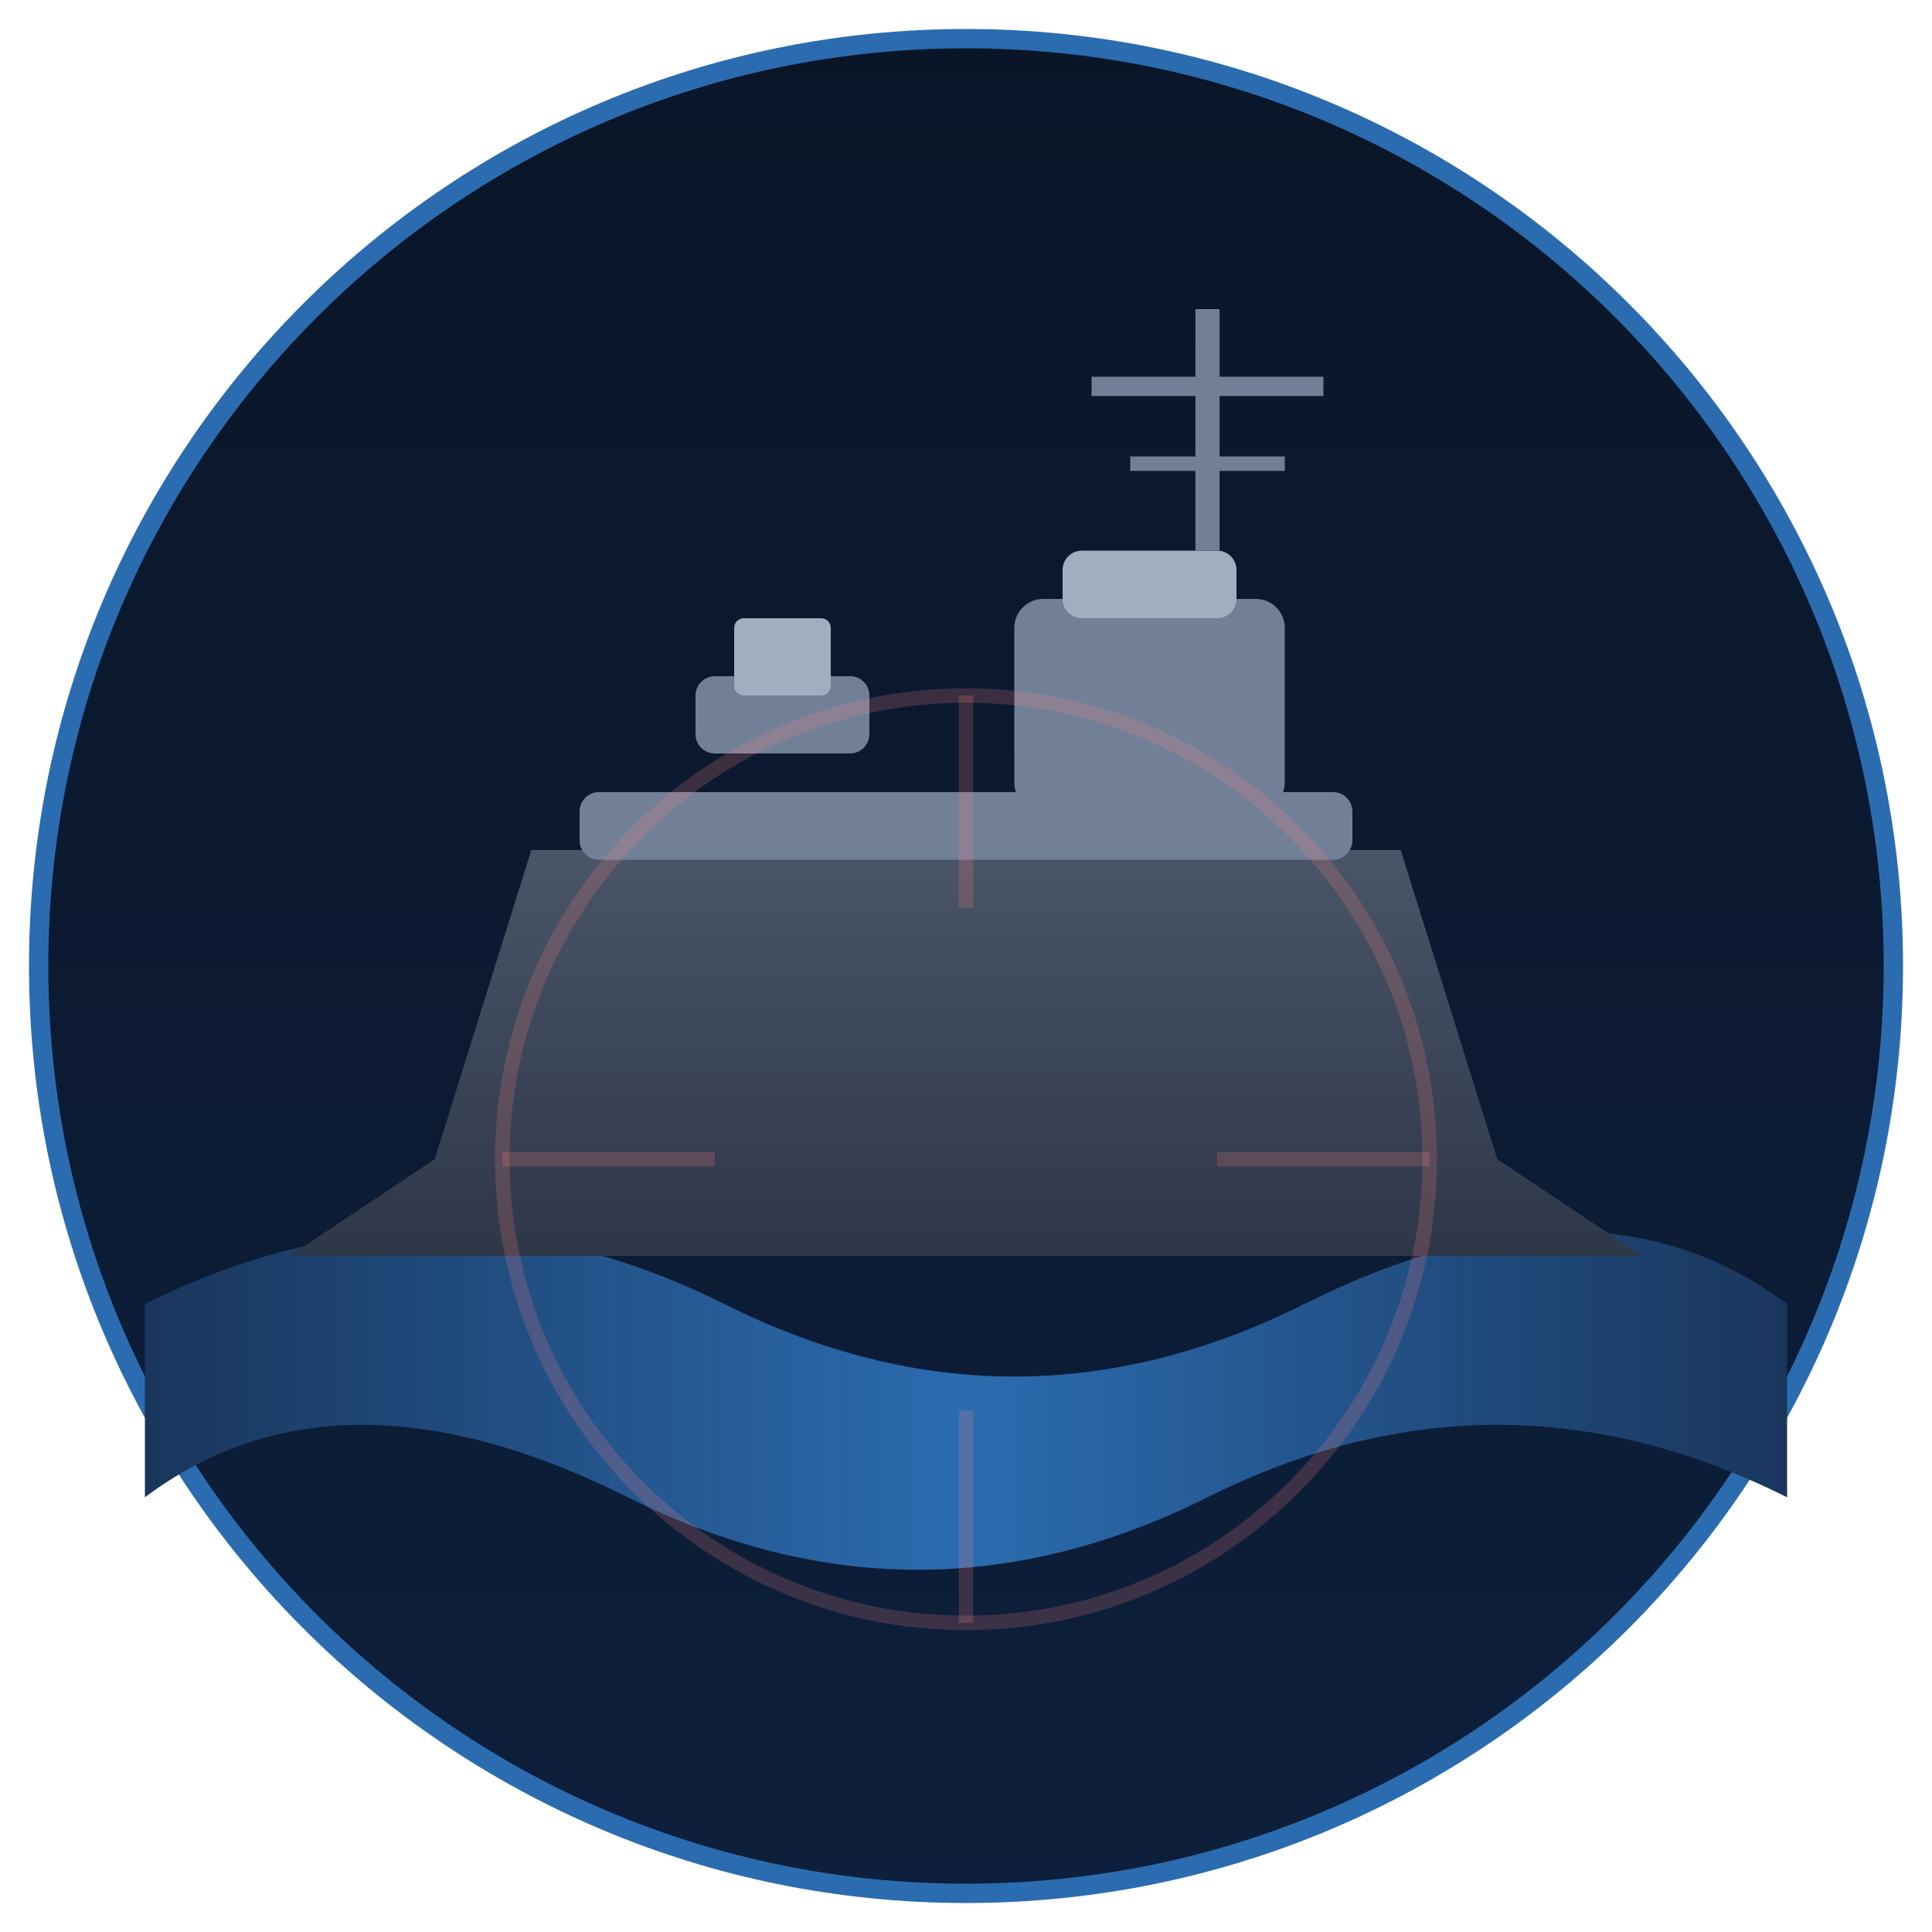
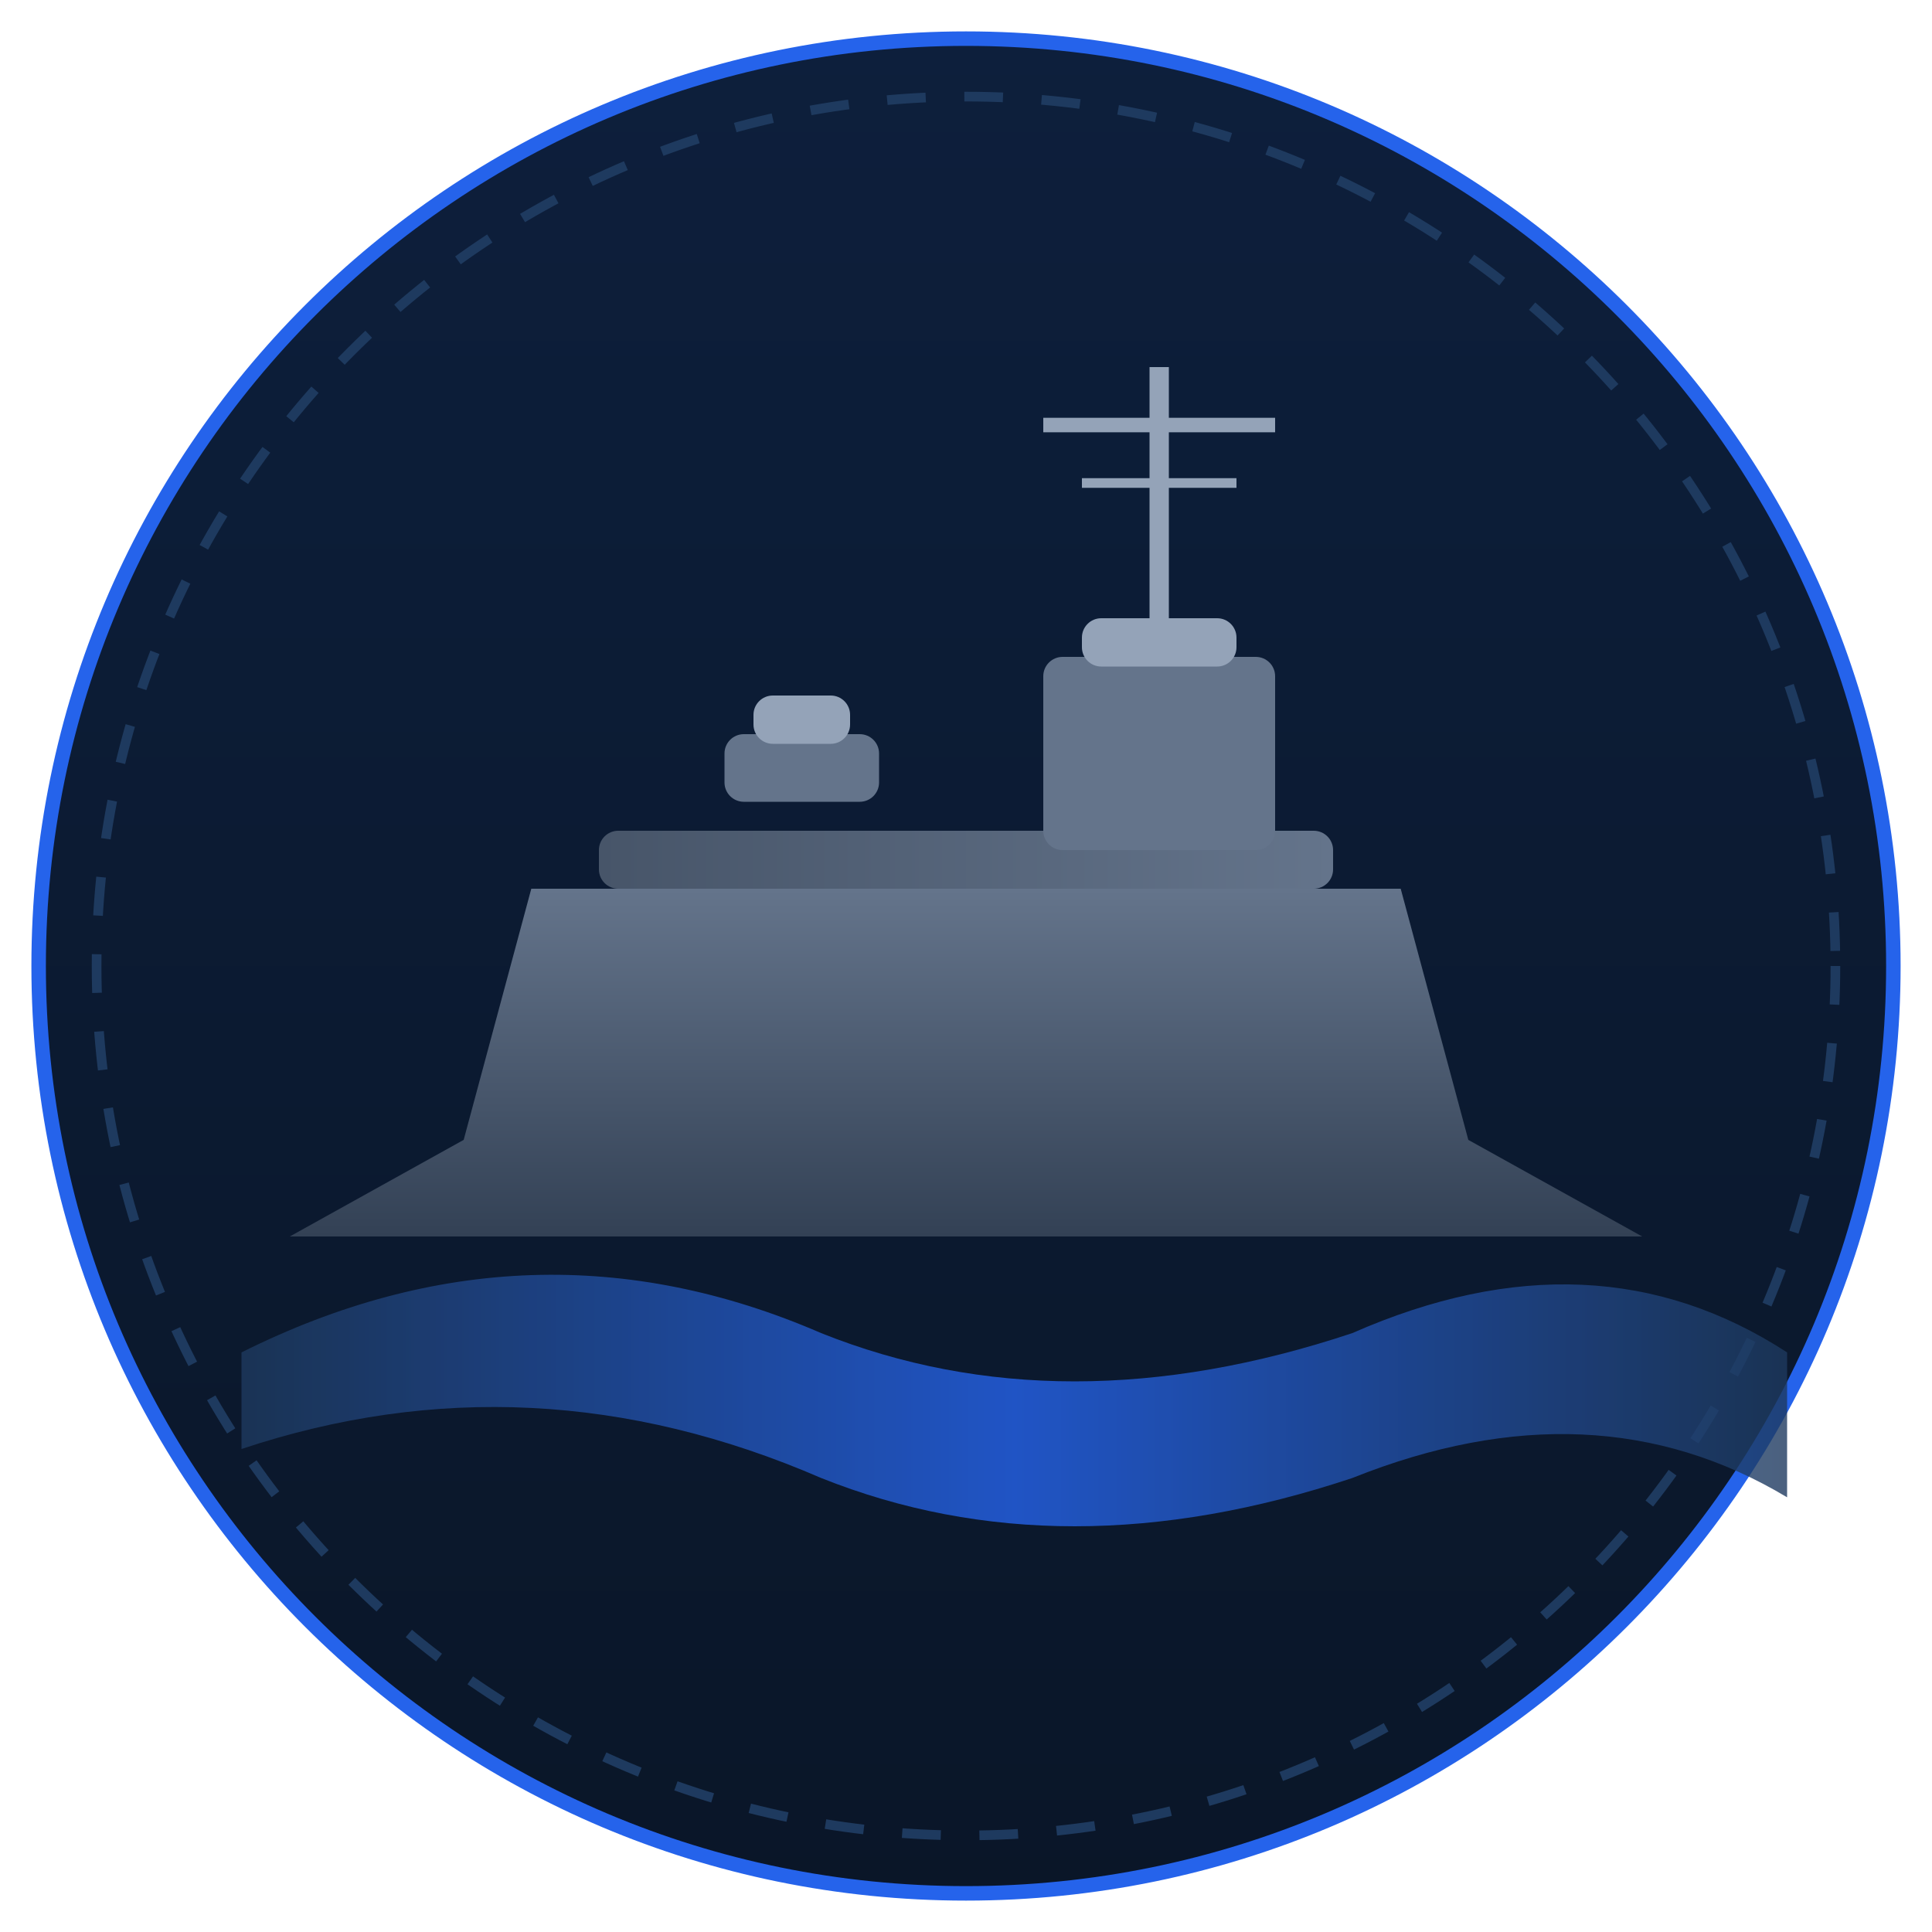
<svg xmlns="http://www.w3.org/2000/svg" width="200" height="200" viewBox="0 0 200 200">
  <defs>
    <linearGradient id="bg" x1="0" y1="0" x2="0" y2="1">
-       <stop offset="0%" stop-color="#0a1628" />
-       <stop offset="100%" stop-color="#0d1f3c" />
+       <stop offset="0%" stop-color="#0d1f3c" />
+       <stop offset="100%" stop-color="#0a1628" />
    </linearGradient>
    <linearGradient id="hull" x1="0" y1="0" x2="0" y2="1">
-       <stop offset="0%" stop-color="#4a5568" />
-       <stop offset="100%" stop-color="#2d3748" />
+       <stop offset="0%" stop-color="#64748b" />
+       <stop offset="100%" stop-color="#334155" />
+     </linearGradient>
+     <linearGradient id="deck" x1="0" y1="0" x2="1" y2="0">
+       <stop offset="0%" stop-color="#475569" />
+       <stop offset="100%" stop-color="#64748b" />
    </linearGradient>
    <linearGradient id="water" x1="0" y1="0" x2="1" y2="0">
-       <stop offset="0%" stop-color="#1a365d" />
-       <stop offset="50%" stop-color="#2b6cb0" />
-       <stop offset="100%" stop-color="#1a365d" />
+       <stop offset="0%" stop-color="#1e3a5f" />
+       <stop offset="50%" stop-color="#2563eb" />
+       <stop offset="100%" stop-color="#1e3a5f" />
    </linearGradient>
  </defs>
-   <circle cx="100" cy="100" r="96" fill="url(#bg)" stroke="#2b6cb0" stroke-width="2" />
-   <path d="M15 135 Q45 120 75 135 Q105 150 135 135 Q165 120 185 135 L185 155 Q155 140 125 155 Q95 170 65 155 Q35 140 15 155 Z" fill="url(#water)" />
-   <path d="M45 120 L55 88 L145 88 L155 120 L170 130 L30 130 Z" fill="url(#hull)" />
-   <rect x="60" y="82" width="80" height="7" rx="2" fill="#718096" />
-   <rect x="105" y="62" width="28" height="22" rx="3" fill="#718096" />
-   <rect x="110" y="57" width="18" height="7" rx="2" fill="#a0aec0" />
-   <rect x="72" y="70" width="18" height="8" rx="2" fill="#718096" />
-   <rect x="76" y="64" width="10" height="8" rx="1" fill="#a0aec0" />
-   <line x1="125" y1="57" x2="125" y2="32" stroke="#718096" stroke-width="2.5" />
-   <line x1="113" y1="40" x2="137" y2="40" stroke="#718096" stroke-width="2" />
-   <line x1="117" y1="48" x2="133" y2="48" stroke="#718096" stroke-width="1.5" />
-   <circle cx="100" cy="120" r="48" fill="none" stroke="#fc8181" stroke-width="1.5" opacity="0.2" />
-   <line x1="52" y1="120" x2="74" y2="120" stroke="#fc8181" stroke-width="1.5" opacity="0.2" />
-   <line x1="126" y1="120" x2="148" y2="120" stroke="#fc8181" stroke-width="1.5" opacity="0.2" />
-   <line x1="100" y1="72" x2="100" y2="94" stroke="#fc8181" stroke-width="1.5" opacity="0.2" />
-   <line x1="100" y1="146" x2="100" y2="168" stroke="#fc8181" stroke-width="1.5" opacity="0.2" />
+   <circle cx="100" cy="100" r="96" fill="url(#bg)" stroke="#2563eb" stroke-width="1.5" />
+   <circle cx="100" cy="100" r="90" fill="none" stroke="#1e3a5f" stroke-width="1" stroke-dasharray="4 4" />
+   <path d="M25 140 Q55 125 85 138 Q110 148 140 138 Q165 127 185 140 L185 155 Q165 143 140 153 Q110 163 85 153 Q55 140 25 150 Z" fill="url(#water)" opacity="0.8" />
+   <path d="M48 118 L55 92 L145 92 L152 118 L170 128 L30 128 Z" fill="url(#hull)" />
+   <rect x="62" y="86" width="76" height="6" rx="2" fill="url(#deck)" />
+   <rect x="108" y="68" width="24" height="20" rx="2" fill="#64748b" />
+   <rect x="112" y="64" width="16" height="5" rx="2" fill="#94a3b8" />
+   <rect x="75" y="76" width="16" height="7" rx="2" fill="#64748b" />
+   <rect x="78" y="72" width="10" height="5" rx="2" fill="#94a3b8" />
+   <line x1="120" y1="64" x2="120" y2="38" stroke="#94a3b8" stroke-width="2" />
+   <line x1="108" y1="44" x2="132" y2="44" stroke="#94a3b8" stroke-width="1.5" />
+   <line x1="112" y1="50" x2="128" y2="50" stroke="#94a3b8" stroke-width="1" />
</svg>
